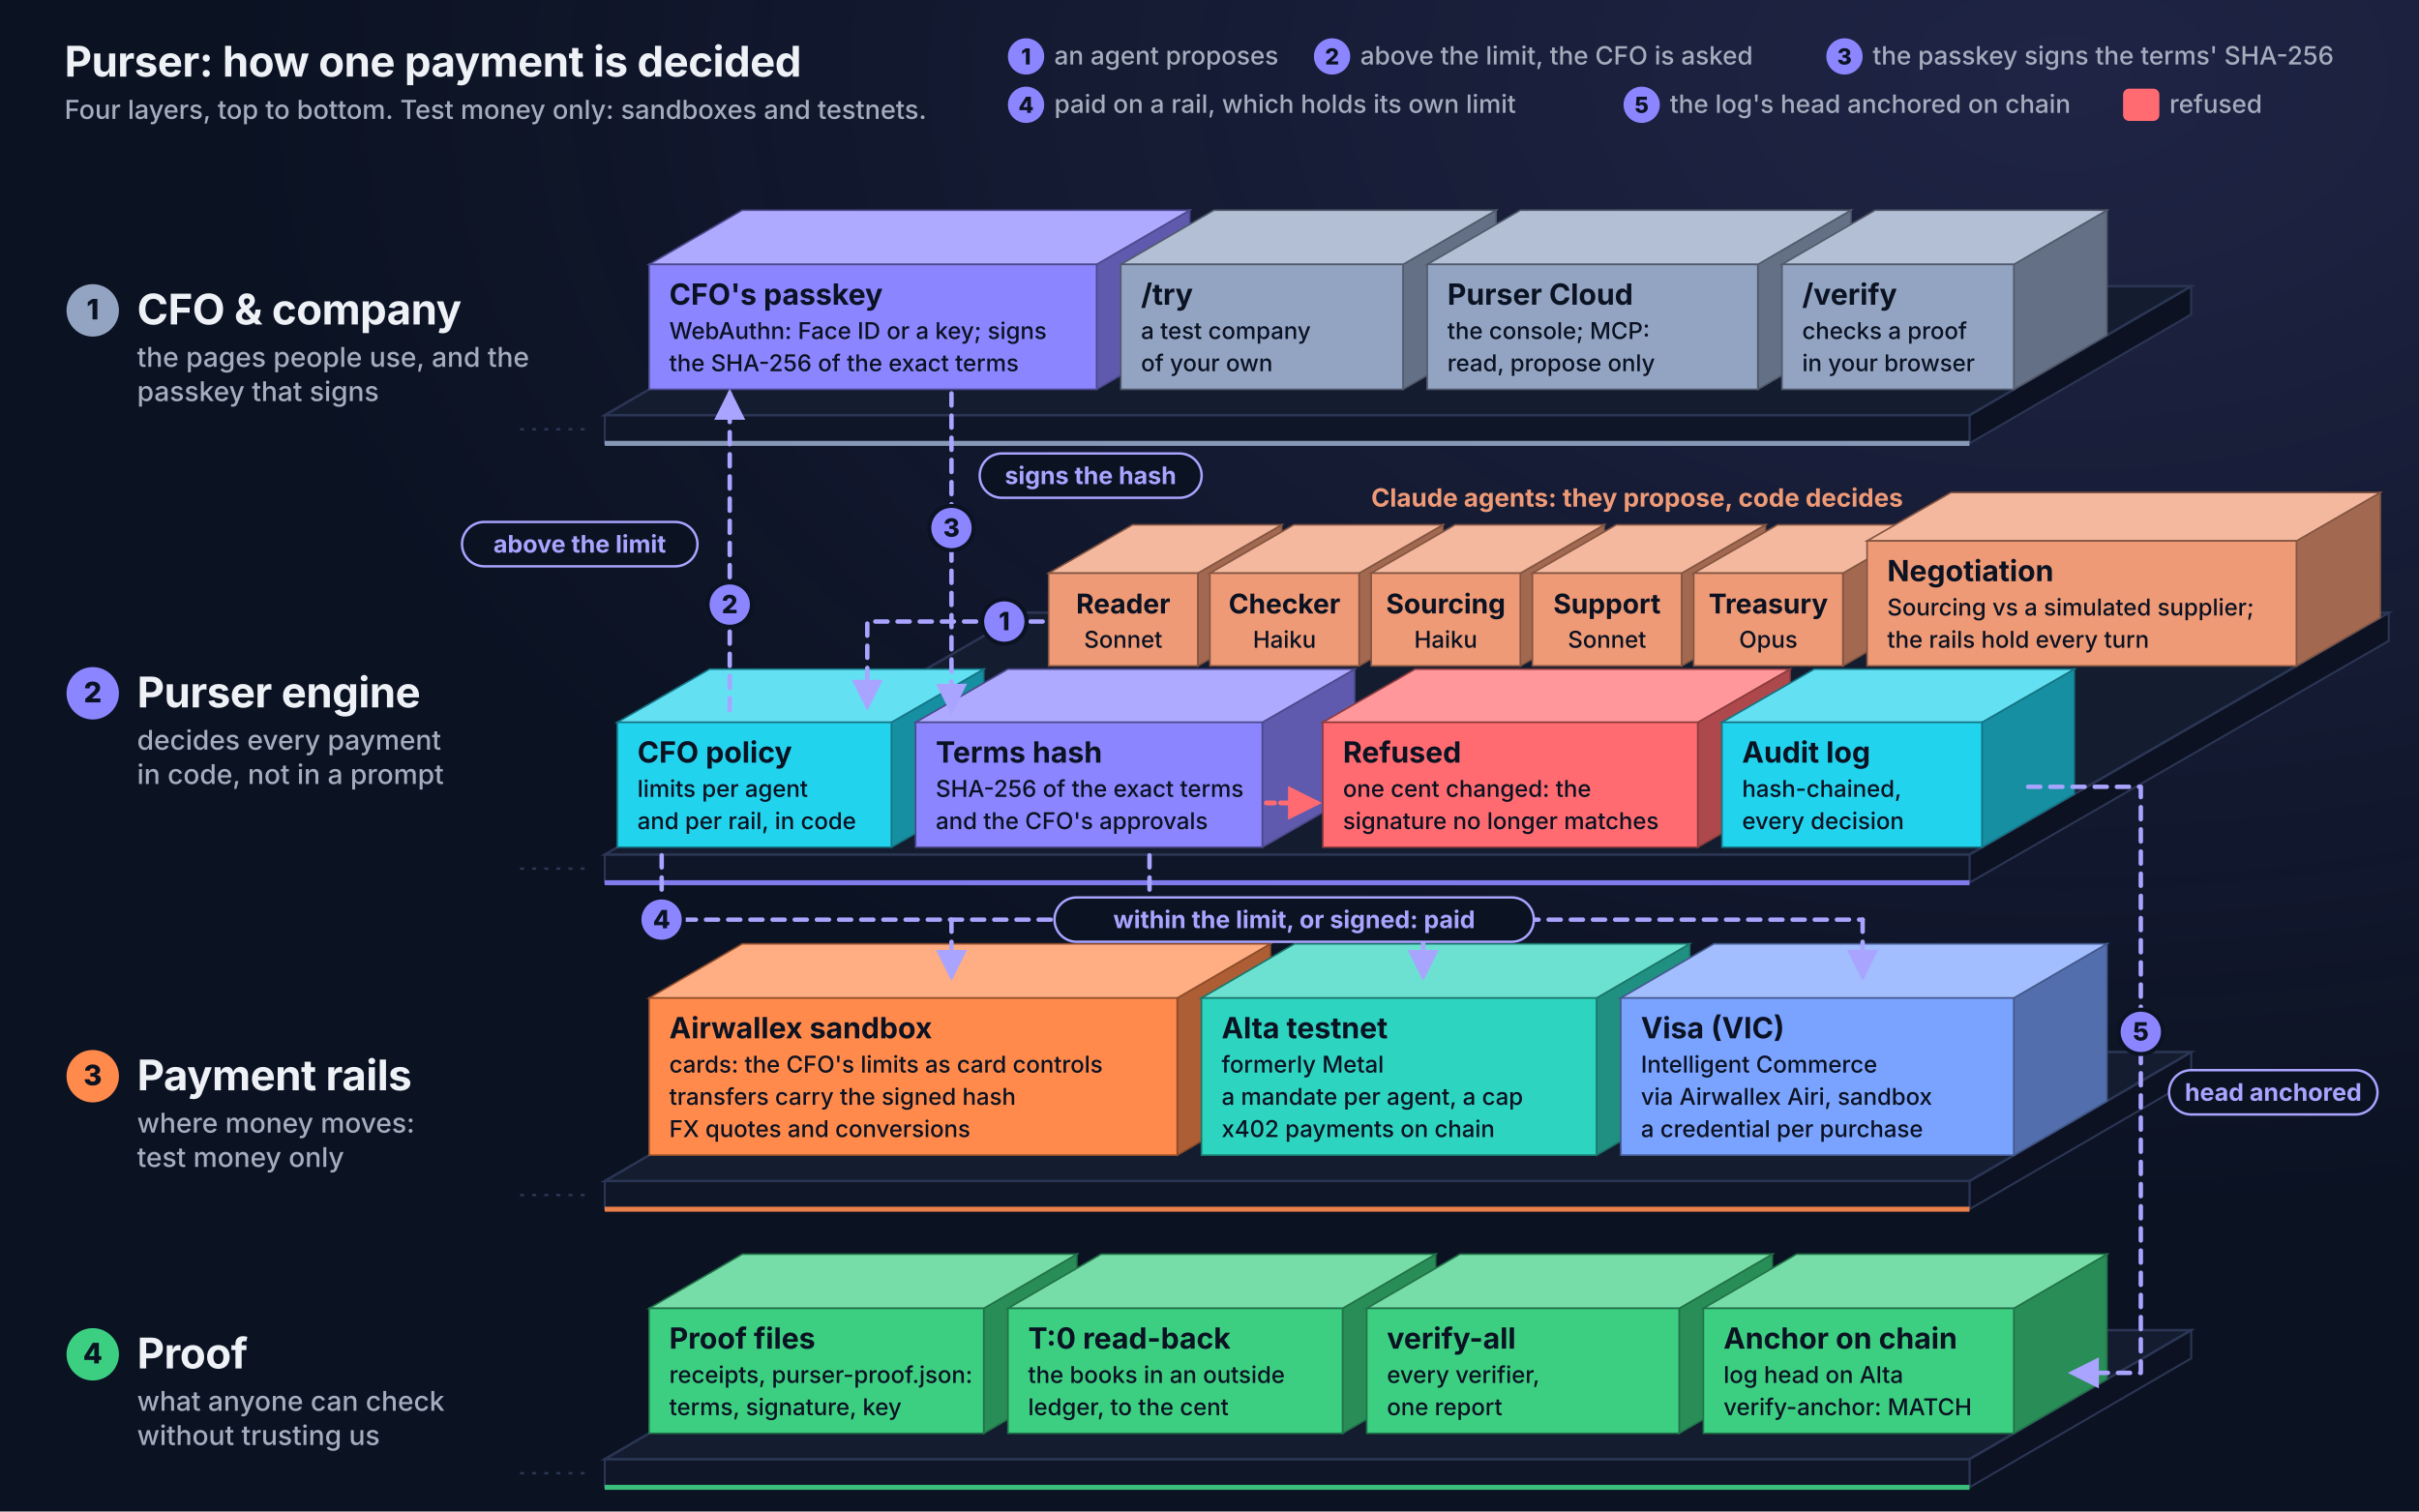
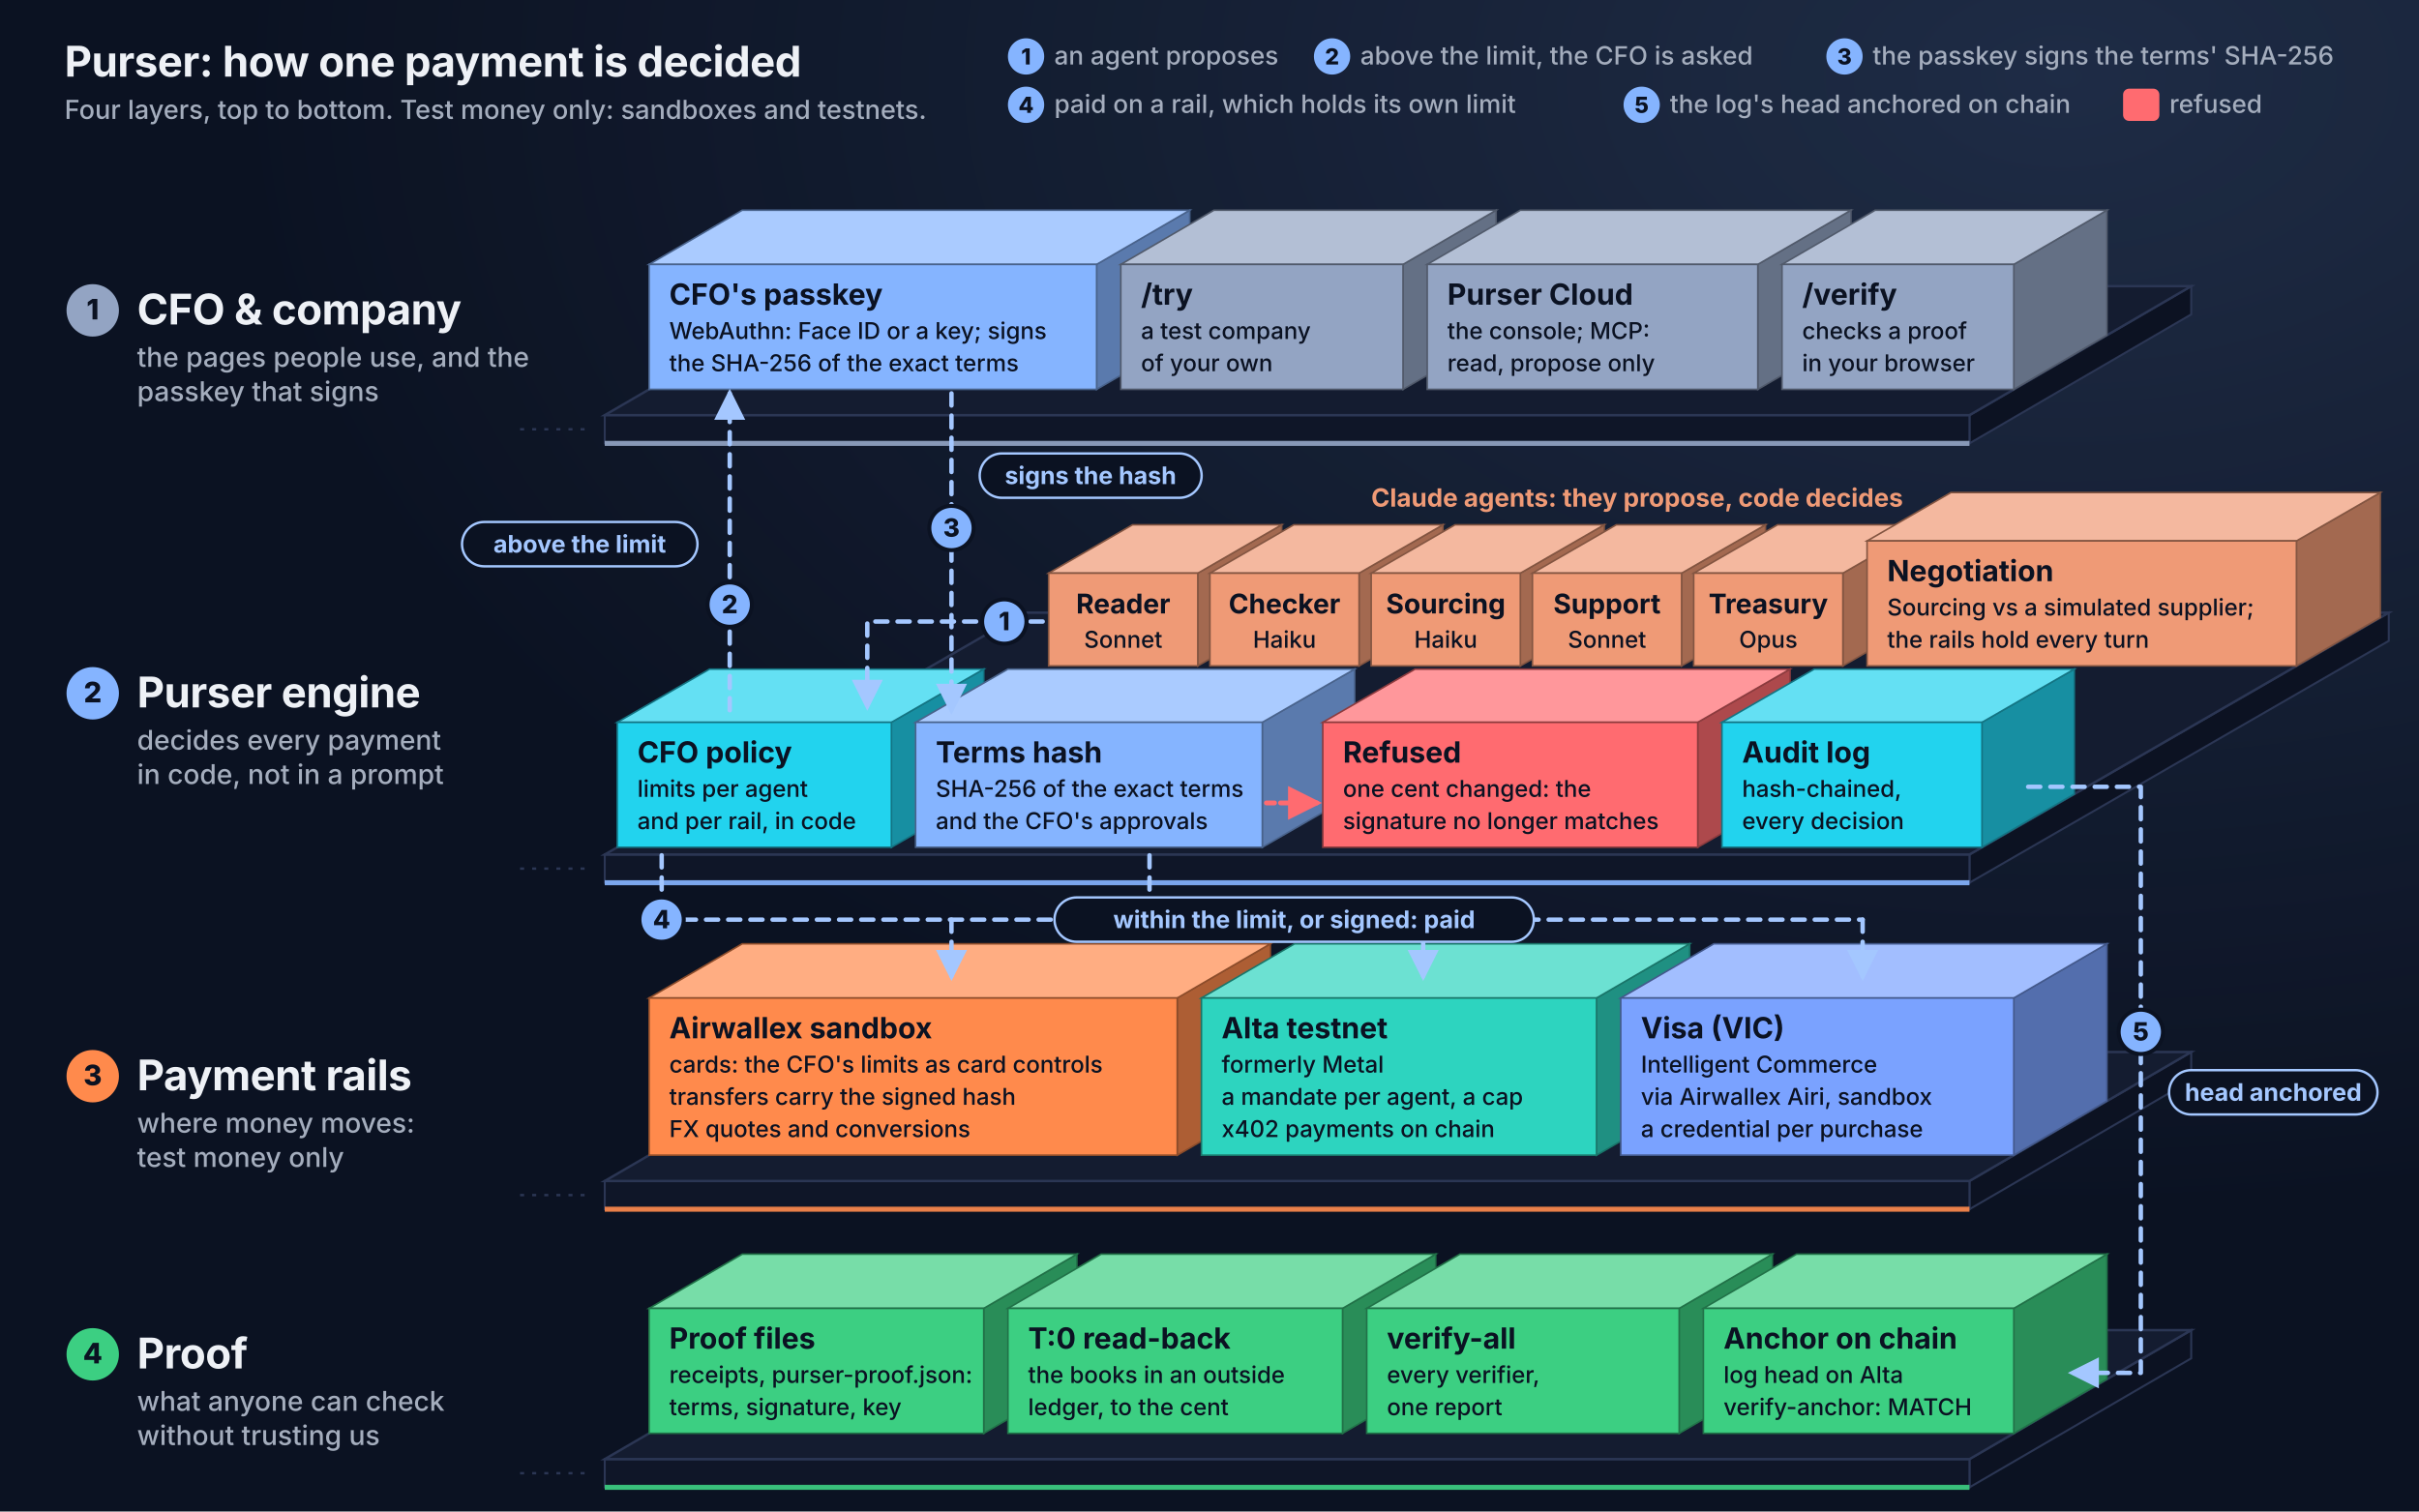
<svg xmlns="http://www.w3.org/2000/svg" viewBox="0 0 1200 750" width="1200" height="750" font-family="Inter, ui-sans-serif, system-ui, -apple-system, 'Segoe UI', Roboto, Helvetica, Arial, sans-serif" role="img" aria-labelledby="t d">
  <style>
.flow{animation:dash 1.1s linear infinite}.fr{animation-duration:.7s;animation-name:dashr}
@keyframes dash{to{stroke-dashoffset:-22}}@keyframes dashr{to{stroke-dashoffset:-14}}
.halo{opacity:0;transform-box:fill-box;transform-origin:center;animation:pulse 8s ease-out infinite}
.h2{animation-delay:1.6s}.h3{animation-delay:3.2s}.h4{animation-delay:4.8s}.h5{animation-delay:6.4s}
@keyframes pulse{0%{opacity:0;transform:scale(1)}2%{opacity:.95;transform:scale(1.15)}16%{opacity:0;transform:scale(2.6)}100%{opacity:0;transform:scale(2.6)}}
.flash{opacity:0;animation:flash 8s linear infinite}
@keyframes flash{0%,48%{opacity:0}51%{opacity:1}55%{opacity:.25}58%{opacity:1}64%,100%{opacity:0}}
@media (prefers-reduced-motion:reduce){.flow,.halo,.flash{animation:none}.halo,.flash{opacity:0}}
</style>
  <defs>
    <marker id="ah" viewBox="0 0 10 10" refX="8.5" refY="5" markerWidth="7" markerHeight="7" orient="auto-start-reverse">
-       <path d="M0,0 L10,5 L0,10 z" fill="#a9a4ff" />
+       <path d="M0,0 L10,5 L0,10 z" fill="#a4c7ff" />
    </marker>
    <marker id="ahr" viewBox="0 0 10 10" refX="8.5" refY="5" markerWidth="7" markerHeight="7" orient="auto-start-reverse">
      <path d="M0,0 L10,5 L0,10 z" fill="#ff6b70" />
    </marker>
    <marker id="ahg" viewBox="0 0 10 10" refX="8.5" refY="5" markerWidth="7" markerHeight="7" orient="auto-start-reverse">
      <path d="M0,0 L10,5 L0,10 z" fill="#a4adbd" />
    </marker>
    <radialGradient id="glow" cx="0.85" cy="0.05" r="0.75">
-       <stop offset="0" stop-color="#8b85ff" stop-opacity="0.16" />
-       <stop offset="1" stop-color="#8b85ff" stop-opacity="0" />
+       <stop offset="0" stop-color="#85b4ff" stop-opacity="0.16" />
+       <stop offset="1" stop-color="#85b4ff" stop-opacity="0" />
    </radialGradient>
  </defs>
  <rect width="1200" height="750" fill="#0b1222" />
  <rect width="1200" height="750" fill="url(#glow)" />
  <text x="32" y="38" font-size="21" font-weight="750" fill="#eef1f6" letter-spacing="-0.01em">Purser: how one payment is decided</text>
  <text x="32" y="59" font-size="13" font-weight="500" fill="#a4adbd">Four layers, top to bottom. Test money only: sandboxes and testnets.</text>
-   <circle class="halo h1" cx="509" cy="28" r="9" fill="none" stroke="#8b85ff" stroke-width="3" />
-   <circle cx="509" cy="28" r="9" fill="#8b85ff" />
+   <circle class="halo h1" cx="509" cy="28" r="9" fill="none" stroke="#85b4ff" stroke-width="3" />
+   <circle cx="509" cy="28" r="9" fill="#85b4ff" />
  <text x="509" y="32" font-size="11" font-weight="800" fill="#0b1222" text-anchor="middle">1</text>
  <text x="523" y="32" font-size="12.5" font-weight="550" fill="#a4adbd">an agent proposes</text>
-   <circle class="halo h2" cx="660.8" cy="28" r="9" fill="none" stroke="#8b85ff" stroke-width="3" />
-   <circle cx="660.8" cy="28" r="9" fill="#8b85ff" />
+   <circle class="halo h2" cx="660.8" cy="28" r="9" fill="none" stroke="#85b4ff" stroke-width="3" />
+   <circle cx="660.8" cy="28" r="9" fill="#85b4ff" />
  <text x="660.8" y="32" font-size="11" font-weight="800" fill="#0b1222" text-anchor="middle">2</text>
  <text x="674.8" y="32" font-size="12.5" font-weight="550" fill="#a4adbd">above the limit, the CFO is asked</text>
-   <circle class="halo h3" cx="915" cy="28" r="9" fill="none" stroke="#8b85ff" stroke-width="3" />
-   <circle cx="915" cy="28" r="9" fill="#8b85ff" />
+   <circle class="halo h3" cx="915" cy="28" r="9" fill="none" stroke="#85b4ff" stroke-width="3" />
+   <circle cx="915" cy="28" r="9" fill="#85b4ff" />
  <text x="915" y="32" font-size="11" font-weight="800" fill="#0b1222" text-anchor="middle">3</text>
  <text x="929" y="32" font-size="12.5" font-weight="550" fill="#a4adbd">the passkey signs the terms' SHA-256</text>
-   <circle class="halo h4" cx="509" cy="52" r="9" fill="none" stroke="#8b85ff" stroke-width="3" />
-   <circle cx="509" cy="52" r="9" fill="#8b85ff" />
+   <circle class="halo h4" cx="509" cy="52" r="9" fill="none" stroke="#85b4ff" stroke-width="3" />
+   <circle cx="509" cy="52" r="9" fill="#85b4ff" />
  <text x="509" y="56" font-size="11" font-weight="800" fill="#0b1222" text-anchor="middle">4</text>
  <text x="523" y="56" font-size="12.5" font-weight="550" fill="#a4adbd">paid on a rail, which holds its own limit</text>
-   <circle class="halo h5" cx="814.4" cy="52" r="9" fill="none" stroke="#8b85ff" stroke-width="3" />
-   <circle cx="814.4" cy="52" r="9" fill="#8b85ff" />
+   <circle class="halo h5" cx="814.4" cy="52" r="9" fill="none" stroke="#85b4ff" stroke-width="3" />
+   <circle cx="814.4" cy="52" r="9" fill="#85b4ff" />
  <text x="814.4" y="56" font-size="11" font-weight="800" fill="#0b1222" text-anchor="middle">5</text>
  <text x="828.4" y="56" font-size="12.5" font-weight="550" fill="#a4adbd">the log's head anchored on chain</text>
  <rect x="1053.2" y="44" width="18" height="16" rx="3" fill="#ff6b70" />
  <text x="1076.2" y="56" font-size="12.5" font-weight="550" fill="#a4adbd">refused</text>
  <polygon points="977,724 1087,660 1087,674 977,738" fill="#0c1222" stroke="#2b3654" stroke-width="1" />
  <polygon points="300,724 977,724 977,738 300,738" fill="#0f1628" stroke="#2b3654" stroke-width="1" />
  <polygon points="300,724 977,724 1087,660 410,660" fill="#141c30" stroke="#2b3654" stroke-width="1.2" />
  <line x1="300" y1="738" x2="977" y2="738" stroke="#3ccf82" stroke-width="2.5" stroke-opacity="0.9" />
  <circle cx="46" cy="672" r="13" fill="#3ccf82" />
  <text x="46" y="676.5" font-size="14" font-weight="800" fill="#0b1222" text-anchor="middle">4</text>
  <text x="68" y="679" font-size="21" font-weight="750" fill="#eef1f6" letter-spacing="-0.01em">Proof</text>
  <text x="68" y="700" font-size="13.5" font-weight="500" fill="#a4adbd">what anyone can check</text>
  <text x="68" y="717" font-size="13.5" font-weight="500" fill="#a4adbd">without trusting us</text>
  <line x1="258" y1="731" x2="294" y2="731" stroke="#2b3654" stroke-width="1.2" stroke-dasharray="2 4" />
  <polygon points="977,586 1087,522 1087,536 977,600" fill="#0c1222" stroke="#2b3654" stroke-width="1" />
  <polygon points="300,586 977,586 977,600 300,600" fill="#0f1628" stroke="#2b3654" stroke-width="1" />
  <polygon points="300,586 977,586 1087,522 410,522" fill="#141c30" stroke="#2b3654" stroke-width="1.2" />
  <line x1="300" y1="600" x2="977" y2="600" stroke="#ff8a4c" stroke-width="2.5" stroke-opacity="0.9" />
  <circle cx="46" cy="534" r="13" fill="#ff8a4c" />
  <text x="46" y="538.5" font-size="14" font-weight="800" fill="#0b1222" text-anchor="middle">3</text>
  <text x="68" y="541" font-size="21" font-weight="750" fill="#eef1f6" letter-spacing="-0.01em">Payment rails</text>
  <text x="68" y="562" font-size="13.5" font-weight="500" fill="#a4adbd">where money moves:</text>
  <text x="68" y="579" font-size="13.5" font-weight="500" fill="#a4adbd">test money only</text>
  <line x1="258" y1="593" x2="294" y2="593" stroke="#2b3654" stroke-width="1.2" stroke-dasharray="2 4" />
  <polygon points="977,424 1185,304 1185,318 977,438" fill="#0c1222" stroke="#2b3654" stroke-width="1" />
  <polygon points="300,424 977,424 977,438 300,438" fill="#0f1628" stroke="#2b3654" stroke-width="1" />
  <polygon points="300,424 977,424 1185,304 508,304" fill="#141c30" stroke="#2b3654" stroke-width="1.2" />
-   <line x1="300" y1="438" x2="977" y2="438" stroke="#8b85ff" stroke-width="2.5" stroke-opacity="0.9" />
-   <circle cx="46" cy="344" r="13" fill="#8b85ff" />
+   <line x1="300" y1="438" x2="977" y2="438" stroke="#85b4ff" stroke-width="2.5" stroke-opacity="0.9" />
+   <circle cx="46" cy="344" r="13" fill="#85b4ff" />
  <text x="46" y="348.5" font-size="14" font-weight="800" fill="#0b1222" text-anchor="middle">2</text>
  <text x="68" y="351" font-size="21" font-weight="750" fill="#eef1f6" letter-spacing="-0.01em">Purser engine</text>
  <text x="68" y="372" font-size="13.5" font-weight="500" fill="#a4adbd">decides every payment</text>
  <text x="68" y="389" font-size="13.5" font-weight="500" fill="#a4adbd">in code, not in a prompt</text>
  <line x1="258" y1="431" x2="294" y2="431" stroke="#2b3654" stroke-width="1.2" stroke-dasharray="2 4" />
  <polygon points="977,206 1087,142 1087,156 977,220" fill="#0c1222" stroke="#2b3654" stroke-width="1" />
  <polygon points="300,206 977,206 977,220 300,220" fill="#0f1628" stroke="#2b3654" stroke-width="1" />
  <polygon points="300,206 977,206 1087,142 410,142" fill="#141c30" stroke="#2b3654" stroke-width="1.2" />
  <line x1="300" y1="220" x2="977" y2="220" stroke="#93a4c3" stroke-width="2.5" stroke-opacity="0.9" />
  <circle cx="46" cy="154" r="13" fill="#93a4c3" />
  <text x="46" y="158.5" font-size="14" font-weight="800" fill="#0b1222" text-anchor="middle">1</text>
  <text x="68" y="161" font-size="21" font-weight="750" fill="#eef1f6" letter-spacing="-0.01em">CFO &amp; company</text>
  <text x="68" y="182" font-size="13.5" font-weight="500" fill="#a4adbd">the pages people use, and the</text>
  <text x="68" y="199" font-size="13.5" font-weight="500" fill="#a4adbd">passkey that signs</text>
  <line x1="258" y1="213" x2="294" y2="213" stroke="#2b3654" stroke-width="1.2" stroke-dasharray="2 4" />
  <g class="blk">
    <polygon points="488,711.2 488,649.2 534.2,622.3 534.2,684.3" fill="#298d58" stroke="#217248" stroke-width="0.8" />
    <polygon points="322,649.2 488,649.2 534.2,622.3 368.2,622.3" fill="#77dda8" stroke="#217248" stroke-width="0.8" />
    <rect class="front" x="322" y="649.2" width="166" height="62" fill="#3ccf82" stroke="#217248" stroke-width="0.8" />
    <text x="332" y="669.2" font-size="14.5" font-weight="750" fill="#0b1222">Proof files</text>
    <text x="332" y="686.2" font-size="11.5" font-weight="550" fill="#0b1222">receipts, purser-proof.json:</text>
    <text x="332" y="702.2" font-size="11.5" font-weight="550" fill="#0b1222">terms, signature, key</text>
  </g>
  <g class="blk">
    <polygon points="666,711.2 666,649.2 712.2,622.3 712.2,684.3" fill="#298d58" stroke="#217248" stroke-width="0.8" />
    <polygon points="500,649.2 666,649.2 712.2,622.3 546.2,622.3" fill="#77dda8" stroke="#217248" stroke-width="0.8" />
    <rect class="front" x="500" y="649.2" width="166" height="62" fill="#3ccf82" stroke="#217248" stroke-width="0.8" />
    <text x="510" y="669.2" font-size="14.5" font-weight="750" fill="#0b1222">T:0 read-back</text>
    <text x="510" y="686.2" font-size="11.5" font-weight="550" fill="#0b1222">the books in an outside</text>
    <text x="510" y="702.2" font-size="11.5" font-weight="550" fill="#0b1222">ledger, to the cent</text>
  </g>
  <g class="blk">
    <polygon points="833,711.2 833,649.2 879.2,622.3 879.2,684.3" fill="#298d58" stroke="#217248" stroke-width="0.8" />
    <polygon points="678,649.2 833,649.2 879.2,622.3 724.2,622.3" fill="#77dda8" stroke="#217248" stroke-width="0.8" />
    <rect class="front" x="678" y="649.2" width="155" height="62" fill="#3ccf82" stroke="#217248" stroke-width="0.8" />
    <text x="688" y="669.2" font-size="14.5" font-weight="750" fill="#0b1222">verify-all</text>
    <text x="688" y="686.2" font-size="11.5" font-weight="550" fill="#0b1222">every verifier,</text>
    <text x="688" y="702.2" font-size="11.5" font-weight="550" fill="#0b1222">one report</text>
  </g>
  <g class="blk">
    <polygon points="999,711.2 999,649.2 1045.2,622.3 1045.2,684.3" fill="#298d58" stroke="#217248" stroke-width="0.8" />
    <polygon points="845,649.2 999,649.2 1045.2,622.3 891.2,622.3" fill="#77dda8" stroke="#217248" stroke-width="0.8" />
    <rect class="front" x="845" y="649.2" width="154" height="62" fill="#3ccf82" stroke="#217248" stroke-width="0.8" />
    <text x="855" y="669.2" font-size="14.5" font-weight="750" fill="#0b1222">Anchor on chain</text>
    <text x="855" y="686.2" font-size="11.5" font-weight="550" fill="#0b1222">log head on Alta</text>
    <text x="855" y="702.2" font-size="11.5" font-weight="550" fill="#0b1222">verify-anchor: MATCH</text>
  </g>
  <g class="blk">
    <polygon points="584,573.2 584,495.2 630.2,468.3 630.2,546.3" fill="#ad5e34" stroke="#8c4c2a" stroke-width="0.8" />
    <polygon points="322,495.2 584,495.2 630.2,468.3 368.2,468.3" fill="#ffad82" stroke="#8c4c2a" stroke-width="0.8" />
    <rect class="front" x="322" y="495.2" width="262" height="78" fill="#ff8a4c" stroke="#8c4c2a" stroke-width="0.8" />
    <text x="332" y="515.2" font-size="14.5" font-weight="750" fill="#0b1222">Airwallex sandbox</text>
    <text x="332" y="532.2" font-size="11.5" font-weight="550" fill="#0b1222">cards: the CFO's limits as card controls</text>
    <text x="332" y="548.2" font-size="11.5" font-weight="550" fill="#0b1222">transfers carry the signed hash</text>
    <text x="332" y="564.2" font-size="11.5" font-weight="550" fill="#0b1222">FX quotes and conversions</text>
  </g>
  <g class="blk">
    <polygon points="792,573.2 792,495.2 838.2,468.3 838.2,546.3" fill="#1f9082" stroke="#197569" stroke-width="0.8" />
    <polygon points="596,495.2 792,495.2 838.2,468.3 642.2,468.3" fill="#6ce1d2" stroke="#197569" stroke-width="0.8" />
    <rect class="front" x="596" y="495.2" width="196" height="78" fill="#2dd4bf" stroke="#197569" stroke-width="0.8" />
    <text x="606" y="515.2" font-size="14.5" font-weight="750" fill="#0b1222">Alta testnet</text>
    <text x="606" y="532.2" font-size="11.5" font-weight="550" fill="#0b1222">formerly Metal</text>
    <text x="606" y="548.2" font-size="11.5" font-weight="550" fill="#0b1222">a mandate per agent, a cap</text>
    <text x="606" y="564.2" font-size="11.5" font-weight="550" fill="#0b1222">x402 payments on chain</text>
  </g>
  <g class="blk">
    <polygon points="999,573.2 999,495.2 1045.2,468.3 1045.2,546.3" fill="#536ead" stroke="#43598c" stroke-width="0.8" />
    <polygon points="804,495.2 999,495.2 1045.2,468.3 850.2,468.3" fill="#a2beff" stroke="#43598c" stroke-width="0.8" />
    <rect class="front" x="804" y="495.2" width="195" height="78" fill="#7aa2ff" stroke="#43598c" stroke-width="0.8" />
    <text x="814" y="515.2" font-size="14.5" font-weight="750" fill="#0b1222">Visa (VIC)</text>
    <text x="814" y="532.2" font-size="11.5" font-weight="550" fill="#0b1222">Intelligent Commerce</text>
    <text x="814" y="548.2" font-size="11.5" font-weight="550" fill="#0b1222">via Airwallex Airi, sandbox</text>
    <text x="814" y="564.2" font-size="11.5" font-weight="550" fill="#0b1222">a credential per purchase</text>
  </g>
  <g class="blk">
    <polygon points="594.2,330.4 594.2,284.4 635.8,260.4 635.8,306.4" fill="#a36950" stroke="#835541" stroke-width="0.8" />
    <polygon points="520.2,284.4 594.2,284.4 635.8,260.4 561.8,260.4" fill="#f4b89f" stroke="#835541" stroke-width="0.8" />
    <rect class="front" x="520.2" y="284.4" width="74" height="46" fill="#ef9a76" stroke="#835541" stroke-width="0.8" />
    <text x="557.2" y="304.4" font-size="13.5" font-weight="750" fill="#0b1222" text-anchor="middle">Reader</text>
    <text x="557.2" y="321.4" font-size="11.5" font-weight="550" fill="#0b1222" text-anchor="middle">Sonnet</text>
  </g>
  <g class="blk">
    <polygon points="674.2,330.4 674.2,284.4 715.8,260.4 715.8,306.4" fill="#a36950" stroke="#835541" stroke-width="0.8" />
    <polygon points="600.2,284.4 674.2,284.4 715.8,260.4 641.8,260.4" fill="#f4b89f" stroke="#835541" stroke-width="0.8" />
    <rect class="front" x="600.2" y="284.4" width="74" height="46" fill="#ef9a76" stroke="#835541" stroke-width="0.8" />
    <text x="637.2" y="304.4" font-size="13.5" font-weight="750" fill="#0b1222" text-anchor="middle">Checker</text>
    <text x="637.2" y="321.4" font-size="11.5" font-weight="550" fill="#0b1222" text-anchor="middle">Haiku</text>
  </g>
  <g class="blk">
    <polygon points="754.2,330.4 754.2,284.4 795.8,260.4 795.8,306.4" fill="#a36950" stroke="#835541" stroke-width="0.8" />
    <polygon points="680.2,284.4 754.2,284.4 795.8,260.4 721.8,260.4" fill="#f4b89f" stroke="#835541" stroke-width="0.8" />
    <rect class="front" x="680.2" y="284.4" width="74" height="46" fill="#ef9a76" stroke="#835541" stroke-width="0.8" />
    <text x="717.2" y="304.4" font-size="13.5" font-weight="750" fill="#0b1222" text-anchor="middle">Sourcing</text>
    <text x="717.2" y="321.4" font-size="11.5" font-weight="550" fill="#0b1222" text-anchor="middle">Haiku</text>
  </g>
  <g class="blk">
    <polygon points="834.2,330.4 834.2,284.4 875.8,260.4 875.8,306.4" fill="#a36950" stroke="#835541" stroke-width="0.8" />
    <polygon points="760.2,284.4 834.2,284.4 875.8,260.4 801.8,260.4" fill="#f4b89f" stroke="#835541" stroke-width="0.8" />
    <rect class="front" x="760.2" y="284.4" width="74" height="46" fill="#ef9a76" stroke="#835541" stroke-width="0.8" />
    <text x="797.2" y="304.4" font-size="13.5" font-weight="750" fill="#0b1222" text-anchor="middle">Support</text>
    <text x="797.2" y="321.4" font-size="11.5" font-weight="550" fill="#0b1222" text-anchor="middle">Sonnet</text>
  </g>
  <g class="blk">
    <polygon points="914.2,330.4 914.2,284.4 955.8,260.4 955.8,306.4" fill="#a36950" stroke="#835541" stroke-width="0.8" />
    <polygon points="840.2,284.4 914.2,284.4 955.8,260.4 881.8,260.4" fill="#f4b89f" stroke="#835541" stroke-width="0.8" />
    <rect class="front" x="840.2" y="284.4" width="74" height="46" fill="#ef9a76" stroke="#835541" stroke-width="0.8" />
    <text x="877.2" y="304.4" font-size="13.5" font-weight="750" fill="#0b1222" text-anchor="middle">Treasury</text>
    <text x="877.2" y="321.4" font-size="11.5" font-weight="550" fill="#0b1222" text-anchor="middle">Opus</text>
  </g>
  <g class="blk">
    <polygon points="1139.2,330.4 1139.2,268.4 1180.8,244.4 1180.8,306.4" fill="#a36950" stroke="#835541" stroke-width="0.8" />
    <polygon points="926.2,268.4 1139.2,268.4 1180.8,244.4 967.8,244.4" fill="#f4b89f" stroke="#835541" stroke-width="0.8" />
    <rect class="front" x="926.2" y="268.4" width="213" height="62" fill="#ef9a76" stroke="#835541" stroke-width="0.8" />
    <text x="936.2" y="288.4" font-size="14.5" font-weight="750" fill="#0b1222">Negotiation</text>
    <text x="936.2" y="305.4" font-size="11.5" font-weight="550" fill="#0b1222">Sourcing vs a simulated supplier;</text>
    <text x="936.2" y="321.4" font-size="11.5" font-weight="550" fill="#0b1222">the rails hold every turn</text>
  </g>
  <g class="blk">
    <polygon points="442.2,420.4 442.2,358.4 488,332 488,394" fill="#178fa2" stroke="#137483" stroke-width="0.8" />
    <polygon points="306.2,358.4 442.2,358.4 488,332 352,332" fill="#64e0f3" stroke="#137483" stroke-width="0.8" />
    <rect class="front" x="306.2" y="358.4" width="136" height="62" fill="#22d3ee" stroke="#137483" stroke-width="0.8" />
    <text x="316.2" y="378.4" font-size="14.5" font-weight="750" fill="#0b1222">CFO policy</text>
    <text x="316.2" y="395.4" font-size="11.5" font-weight="550" fill="#0b1222">limits per agent</text>
    <text x="316.2" y="411.4" font-size="11.5" font-weight="550" fill="#0b1222">and per rail, in code</text>
  </g>
  <g class="blk">
-     <polygon points="626.2,420.4 626.2,358.4 672,332 672,394" fill="#5f5aad" stroke="#4c498c" stroke-width="0.8" />
-     <polygon points="454.2,358.4 626.2,358.4 672,332 500,332" fill="#aeaaff" stroke="#4c498c" stroke-width="0.8" />
-     <rect class="front" x="454.2" y="358.4" width="172" height="62" fill="#8b85ff" stroke="#4c498c" stroke-width="0.8" />
+     <polygon points="626.2,420.4 626.2,358.4 672,332 672,394" fill="#5a7aad" stroke="#49638c" stroke-width="0.8" />
+     <polygon points="454.2,358.4 626.2,358.4 672,332 500,332" fill="#aacbff" stroke="#49638c" stroke-width="0.8" />
+     <rect class="front" x="454.2" y="358.4" width="172" height="62" fill="#85b4ff" stroke="#49638c" stroke-width="0.8" />
    <text x="464.2" y="378.4" font-size="14.5" font-weight="750" fill="#0b1222">Terms hash</text>
    <text x="464.2" y="395.4" font-size="11.5" font-weight="550" fill="#0b1222">SHA-256 of the exact terms</text>
    <text x="464.2" y="411.4" font-size="11.5" font-weight="550" fill="#0b1222">and the CFO's approvals</text>
  </g>
  <g class="blk">
    <polygon points="842.2,420.4 842.2,358.4 888,332 888,394" fill="#ad494c" stroke="#8c3b3e" stroke-width="0.8" />
    <polygon points="656.2,358.4 842.2,358.4 888,332 702,332" fill="#ff979b" stroke="#8c3b3e" stroke-width="0.8" />
    <rect class="front" x="656.2" y="358.4" width="186" height="62" fill="#ff6b70" stroke="#8c3b3e" stroke-width="0.8" />
    <text x="666.2" y="378.4" font-size="14.5" font-weight="750" fill="#0b1222">Refused</text>
    <text x="666.2" y="395.4" font-size="11.5" font-weight="550" fill="#0b1222">one cent changed: the</text>
    <text x="666.2" y="411.4" font-size="11.5" font-weight="550" fill="#0b1222">signature no longer matches</text>
  </g>
  <g class="flash">
    <rect x="651.2" y="353.4" width="196.0" height="72.0" rx="6" fill="none" stroke="#ff6b70" stroke-width="3" />
    <rect x="646.2" y="348.4" width="206.0" height="82.0" rx="9" fill="none" stroke="#ff6b70" stroke-width="1.5" stroke-opacity="0.5" />
  </g>
  <g class="blk">
    <polygon points="983.2,420.4 983.2,358.4 1029,332 1029,394" fill="#178fa2" stroke="#137483" stroke-width="0.8" />
    <polygon points="854.2,358.4 983.2,358.4 1029,332 900,332" fill="#64e0f3" stroke="#137483" stroke-width="0.8" />
    <rect class="front" x="854.2" y="358.4" width="129" height="62" fill="#22d3ee" stroke="#137483" stroke-width="0.8" />
    <text x="864.2" y="378.4" font-size="14.5" font-weight="750" fill="#0b1222">Audit log</text>
    <text x="864.2" y="395.4" font-size="11.5" font-weight="550" fill="#0b1222">hash-chained,</text>
    <text x="864.2" y="411.4" font-size="11.5" font-weight="550" fill="#0b1222">every decision</text>
  </g>
  <text x="680.2" y="251.4" font-size="12.5" font-weight="700" fill="#ef9a76">Claude agents: they propose, code decides</text>
  <g class="blk">
-     <polygon points="544,193.2 544,131.2 590.2,104.3 590.2,166.3" fill="#5f5aad" stroke="#4c498c" stroke-width="0.8" />
-     <polygon points="322,131.2 544,131.2 590.2,104.3 368.2,104.3" fill="#aeaaff" stroke="#4c498c" stroke-width="0.8" />
-     <rect class="front" x="322" y="131.2" width="222" height="62" fill="#8b85ff" stroke="#4c498c" stroke-width="0.8" />
+     <polygon points="544,193.2 544,131.2 590.2,104.3 590.2,166.3" fill="#5a7aad" stroke="#49638c" stroke-width="0.8" />
+     <polygon points="322,131.2 544,131.2 590.2,104.3 368.2,104.3" fill="#aacbff" stroke="#49638c" stroke-width="0.8" />
+     <rect class="front" x="322" y="131.2" width="222" height="62" fill="#85b4ff" stroke="#49638c" stroke-width="0.8" />
    <text x="332" y="151.2" font-size="14.5" font-weight="750" fill="#0b1222">CFO's passkey</text>
    <text x="332" y="168.2" font-size="11.5" font-weight="550" fill="#0b1222">WebAuthn: Face ID or a key; signs</text>
    <text x="332" y="184.2" font-size="11.5" font-weight="550" fill="#0b1222">the SHA-256 of the exact terms</text>
  </g>
  <g class="blk">
    <polygon points="696,193.2 696,131.2 742.2,104.3 742.2,166.3" fill="#647085" stroke="#515a6b" stroke-width="0.8" />
    <polygon points="556,131.2 696,131.2 742.2,104.3 602.2,104.3" fill="#b3bfd5" stroke="#515a6b" stroke-width="0.8" />
    <rect class="front" x="556" y="131.2" width="140" height="62" fill="#93a4c3" stroke="#515a6b" stroke-width="0.8" />
    <text x="566" y="151.2" font-size="14.5" font-weight="750" fill="#0b1222">/try</text>
    <text x="566" y="168.2" font-size="11.5" font-weight="550" fill="#0b1222">a test company</text>
    <text x="566" y="184.2" font-size="11.5" font-weight="550" fill="#0b1222">of your own</text>
  </g>
  <g class="blk">
    <polygon points="872,193.2 872,131.2 918.2,104.3 918.2,166.3" fill="#647085" stroke="#515a6b" stroke-width="0.8" />
    <polygon points="708,131.2 872,131.2 918.2,104.3 754.2,104.3" fill="#b3bfd5" stroke="#515a6b" stroke-width="0.8" />
    <rect class="front" x="708" y="131.2" width="164" height="62" fill="#93a4c3" stroke="#515a6b" stroke-width="0.8" />
    <text x="718" y="151.2" font-size="14.5" font-weight="750" fill="#0b1222">Purser Cloud</text>
    <text x="718" y="168.2" font-size="11.5" font-weight="550" fill="#0b1222">the console; MCP:</text>
    <text x="718" y="184.2" font-size="11.5" font-weight="550" fill="#0b1222">read, propose only</text>
  </g>
  <g class="blk">
    <polygon points="999,193.2 999,131.2 1045.2,104.3 1045.2,166.3" fill="#647085" stroke="#515a6b" stroke-width="0.8" />
    <polygon points="884,131.2 999,131.2 1045.2,104.3 930.2,104.3" fill="#b3bfd5" stroke="#515a6b" stroke-width="0.8" />
    <rect class="front" x="884" y="131.2" width="115" height="62" fill="#93a4c3" stroke="#515a6b" stroke-width="0.8" />
    <text x="894" y="151.2" font-size="14.5" font-weight="750" fill="#0b1222">/verify</text>
    <text x="894" y="168.2" font-size="11.5" font-weight="550" fill="#0b1222">checks a proof</text>
    <text x="894" y="184.2" font-size="11.5" font-weight="550" fill="#0b1222">in your browser</text>
  </g>
-   <path d="M517.24,308.4 L430.24,308.4 L430.24,350.4" fill="none" stroke="#a9a4ff" stroke-width="2.2" class="flow" stroke-dasharray="6 5" stroke-linecap="round" stroke-linejoin="round" marker-end="url(#ah)" />
-   <circle class="halo h1" cx="498.2" cy="308.4" r="11" fill="none" stroke="#8b85ff" stroke-width="3" />
-   <circle cx="498.2" cy="308.4" r="11" fill="#8b85ff" stroke="#0b1222" stroke-width="2" />
+   <path d="M517.24,308.4 L430.24,308.4 L430.24,350.4" fill="none" stroke="#a4c7ff" stroke-width="2.2" class="flow" stroke-dasharray="6 5" stroke-linecap="round" stroke-linejoin="round" marker-end="url(#ah)" />
+   <circle class="halo h1" cx="498.2" cy="308.4" r="11" fill="none" stroke="#85b4ff" stroke-width="3" />
+   <circle cx="498.2" cy="308.4" r="11" fill="#85b4ff" stroke="#0b1222" stroke-width="2" />
  <text x="498.2" y="312.7" font-size="12.5" font-weight="800" fill="#0b1222" text-anchor="middle">1</text>
-   <path d="M362,352.4 L362,195.2" fill="none" stroke="#a9a4ff" stroke-width="2.2" class="flow" stroke-dasharray="6 5" stroke-linecap="round" stroke-linejoin="round" marker-end="url(#ah)" />
-   <circle class="halo h2" cx="362" cy="300" r="11" fill="none" stroke="#8b85ff" stroke-width="3" />
-   <circle cx="362" cy="300" r="11" fill="#8b85ff" stroke="#0b1222" stroke-width="2" />
+   <path d="M362,352.4 L362,195.2" fill="none" stroke="#a4c7ff" stroke-width="2.2" class="flow" stroke-dasharray="6 5" stroke-linecap="round" stroke-linejoin="round" marker-end="url(#ah)" />
+   <circle class="halo h2" cx="362" cy="300" r="11" fill="none" stroke="#85b4ff" stroke-width="3" />
+   <circle cx="362" cy="300" r="11" fill="#85b4ff" stroke="#0b1222" stroke-width="2" />
  <text x="362" y="304.3" font-size="12.5" font-weight="800" fill="#0b1222" text-anchor="middle">2</text>
-   <rect x="229.2" y="259" width="116.8" height="22" rx="11" fill="#0b1222" stroke="#a9a4ff" stroke-width="1.2" />
-   <text x="287.6" y="274.2" font-size="12" font-weight="650" fill="#a9a4ff" text-anchor="middle" class="pill">above the limit</text>
-   <path d="M472,195.2 L472,352.4" fill="none" stroke="#a9a4ff" stroke-width="2.2" class="flow" stroke-dasharray="6 5" stroke-linecap="round" stroke-linejoin="round" marker-end="url(#ah)" />
-   <circle class="halo h3" cx="472" cy="262" r="11" fill="none" stroke="#8b85ff" stroke-width="3" />
-   <circle cx="472" cy="262" r="11" fill="#8b85ff" stroke="#0b1222" stroke-width="2" />
+   <rect x="229.2" y="259" width="116.8" height="22" rx="11" fill="#0b1222" stroke="#a4c7ff" stroke-width="1.2" />
+   <text x="287.6" y="274.2" font-size="12" font-weight="650" fill="#a4c7ff" text-anchor="middle" class="pill">above the limit</text>
+   <path d="M472,195.2 L472,352.4" fill="none" stroke="#a4c7ff" stroke-width="2.2" class="flow" stroke-dasharray="6 5" stroke-linecap="round" stroke-linejoin="round" marker-end="url(#ah)" />
+   <circle class="halo h3" cx="472" cy="262" r="11" fill="none" stroke="#85b4ff" stroke-width="3" />
+   <circle cx="472" cy="262" r="11" fill="#85b4ff" stroke="#0b1222" stroke-width="2" />
  <text x="472" y="266.3" font-size="12.5" font-weight="800" fill="#0b1222" text-anchor="middle">3</text>
-   <rect x="486" y="225" width="110.1" height="22" rx="11" fill="#0b1222" stroke="#a9a4ff" stroke-width="1.2" />
-   <text x="541" y="240.2" font-size="12" font-weight="650" fill="#a9a4ff" text-anchor="middle" class="pill">signs the hash</text>
+   <rect x="486" y="225" width="110.1" height="22" rx="11" fill="#0b1222" stroke="#a4c7ff" stroke-width="1.2" />
+   <text x="541" y="240.2" font-size="12" font-weight="650" fill="#a4c7ff" text-anchor="middle" class="pill">signs the hash</text>
  <path d="M628.24,398.4 L653.24,398.4" fill="none" stroke="#ff6b70" stroke-width="2.4" class="flow fr" stroke-dasharray="4 3" stroke-linecap="round" stroke-linejoin="round" marker-end="url(#ahr)" />
-   <path d="M328.24,424.4 L328.24,456.32 M570.24,424.4 L570.24,456.32 M328.24,456.32 L924,456.32" fill="none" stroke="#a9a4ff" stroke-width="2.2" class="flow" stroke-dasharray="6 5" stroke-linecap="round" />
-   <path d="M472,456.32 L472,484.448" fill="none" stroke="#a9a4ff" stroke-width="2.2" class="flow" stroke-dasharray="6 5" stroke-linecap="round" stroke-linejoin="round" marker-end="url(#ah)" />
-   <path d="M706,456.32 L706,484.448" fill="none" stroke="#a9a4ff" stroke-width="2.2" class="flow" stroke-dasharray="6 5" stroke-linecap="round" stroke-linejoin="round" marker-end="url(#ah)" />
-   <path d="M924,456.32 L924,484.448" fill="none" stroke="#a9a4ff" stroke-width="2.2" class="flow" stroke-dasharray="6 5" stroke-linecap="round" stroke-linejoin="round" marker-end="url(#ah)" />
-   <circle class="halo h4" cx="328.2" cy="456.3" r="11" fill="none" stroke="#8b85ff" stroke-width="3" />
-   <circle cx="328.2" cy="456.3" r="11" fill="#8b85ff" stroke="#0b1222" stroke-width="2" />
+   <path d="M328.24,424.4 L328.24,456.32 M570.24,424.4 L570.24,456.32 M328.24,456.32 L924,456.32" fill="none" stroke="#a4c7ff" stroke-width="2.2" class="flow" stroke-dasharray="6 5" stroke-linecap="round" />
+   <path d="M472,456.32 L472,484.448" fill="none" stroke="#a4c7ff" stroke-width="2.2" class="flow" stroke-dasharray="6 5" stroke-linecap="round" stroke-linejoin="round" marker-end="url(#ah)" />
+   <path d="M706,456.32 L706,484.448" fill="none" stroke="#a4c7ff" stroke-width="2.2" class="flow" stroke-dasharray="6 5" stroke-linecap="round" stroke-linejoin="round" marker-end="url(#ah)" />
+   <path d="M924,456.32 L924,484.448" fill="none" stroke="#a4c7ff" stroke-width="2.2" class="flow" stroke-dasharray="6 5" stroke-linecap="round" stroke-linejoin="round" marker-end="url(#ah)" />
+   <circle class="halo h4" cx="328.2" cy="456.3" r="11" fill="none" stroke="#85b4ff" stroke-width="3" />
+   <circle cx="328.2" cy="456.3" r="11" fill="#85b4ff" stroke="#0b1222" stroke-width="2" />
  <text x="328.2" y="460.6" font-size="12.5" font-weight="800" fill="#0b1222" text-anchor="middle">4</text>
-   <rect x="523.1" y="445.3" width="237.8" height="22" rx="11" fill="#0b1222" stroke="#a9a4ff" stroke-width="1.2" />
-   <text x="642" y="460.5" font-size="12" font-weight="650" fill="#a9a4ff" text-anchor="middle" class="pill">within the limit, or signed: paid</text>
-   <path d="M1006.12,390.4 L1062,390.4 L1062,681.2 L1028.1,681.2" fill="none" stroke="#a9a4ff" stroke-width="2.2" class="flow" stroke-dasharray="6 5" stroke-linecap="round" stroke-linejoin="round" marker-end="url(#ah)" />
-   <circle class="halo h5" cx="1062" cy="512" r="11" fill="none" stroke="#8b85ff" stroke-width="3" />
-   <circle cx="1062" cy="512" r="11" fill="#8b85ff" stroke="#0b1222" stroke-width="2" />
+   <rect x="523.1" y="445.3" width="237.8" height="22" rx="11" fill="#0b1222" stroke="#a4c7ff" stroke-width="1.2" />
+   <text x="642" y="460.5" font-size="12" font-weight="650" fill="#a4c7ff" text-anchor="middle" class="pill">within the limit, or signed: paid</text>
+   <path d="M1006.12,390.4 L1062,390.4 L1062,681.2 L1028.1,681.2" fill="none" stroke="#a4c7ff" stroke-width="2.2" class="flow" stroke-dasharray="6 5" stroke-linecap="round" stroke-linejoin="round" marker-end="url(#ah)" />
+   <circle class="halo h5" cx="1062" cy="512" r="11" fill="none" stroke="#85b4ff" stroke-width="3" />
+   <circle cx="1062" cy="512" r="11" fill="#85b4ff" stroke="#0b1222" stroke-width="2" />
  <text x="1062" y="516.3" font-size="12.5" font-weight="800" fill="#0b1222" text-anchor="middle">5</text>
-   <rect x="1076" y="531" width="103.4" height="22" rx="11" fill="#0b1222" stroke="#a9a4ff" stroke-width="1.2" />
-   <text x="1127.7" y="546.2" font-size="12" font-weight="650" fill="#a9a4ff" text-anchor="middle" class="pill">head anchored</text>
+   <rect x="1076" y="531" width="103.4" height="22" rx="11" fill="#0b1222" stroke="#a4c7ff" stroke-width="1.2" />
+   <text x="1127.7" y="546.2" font-size="12" font-weight="650" fill="#a4c7ff" text-anchor="middle" class="pill">head anchored</text>
</svg>
